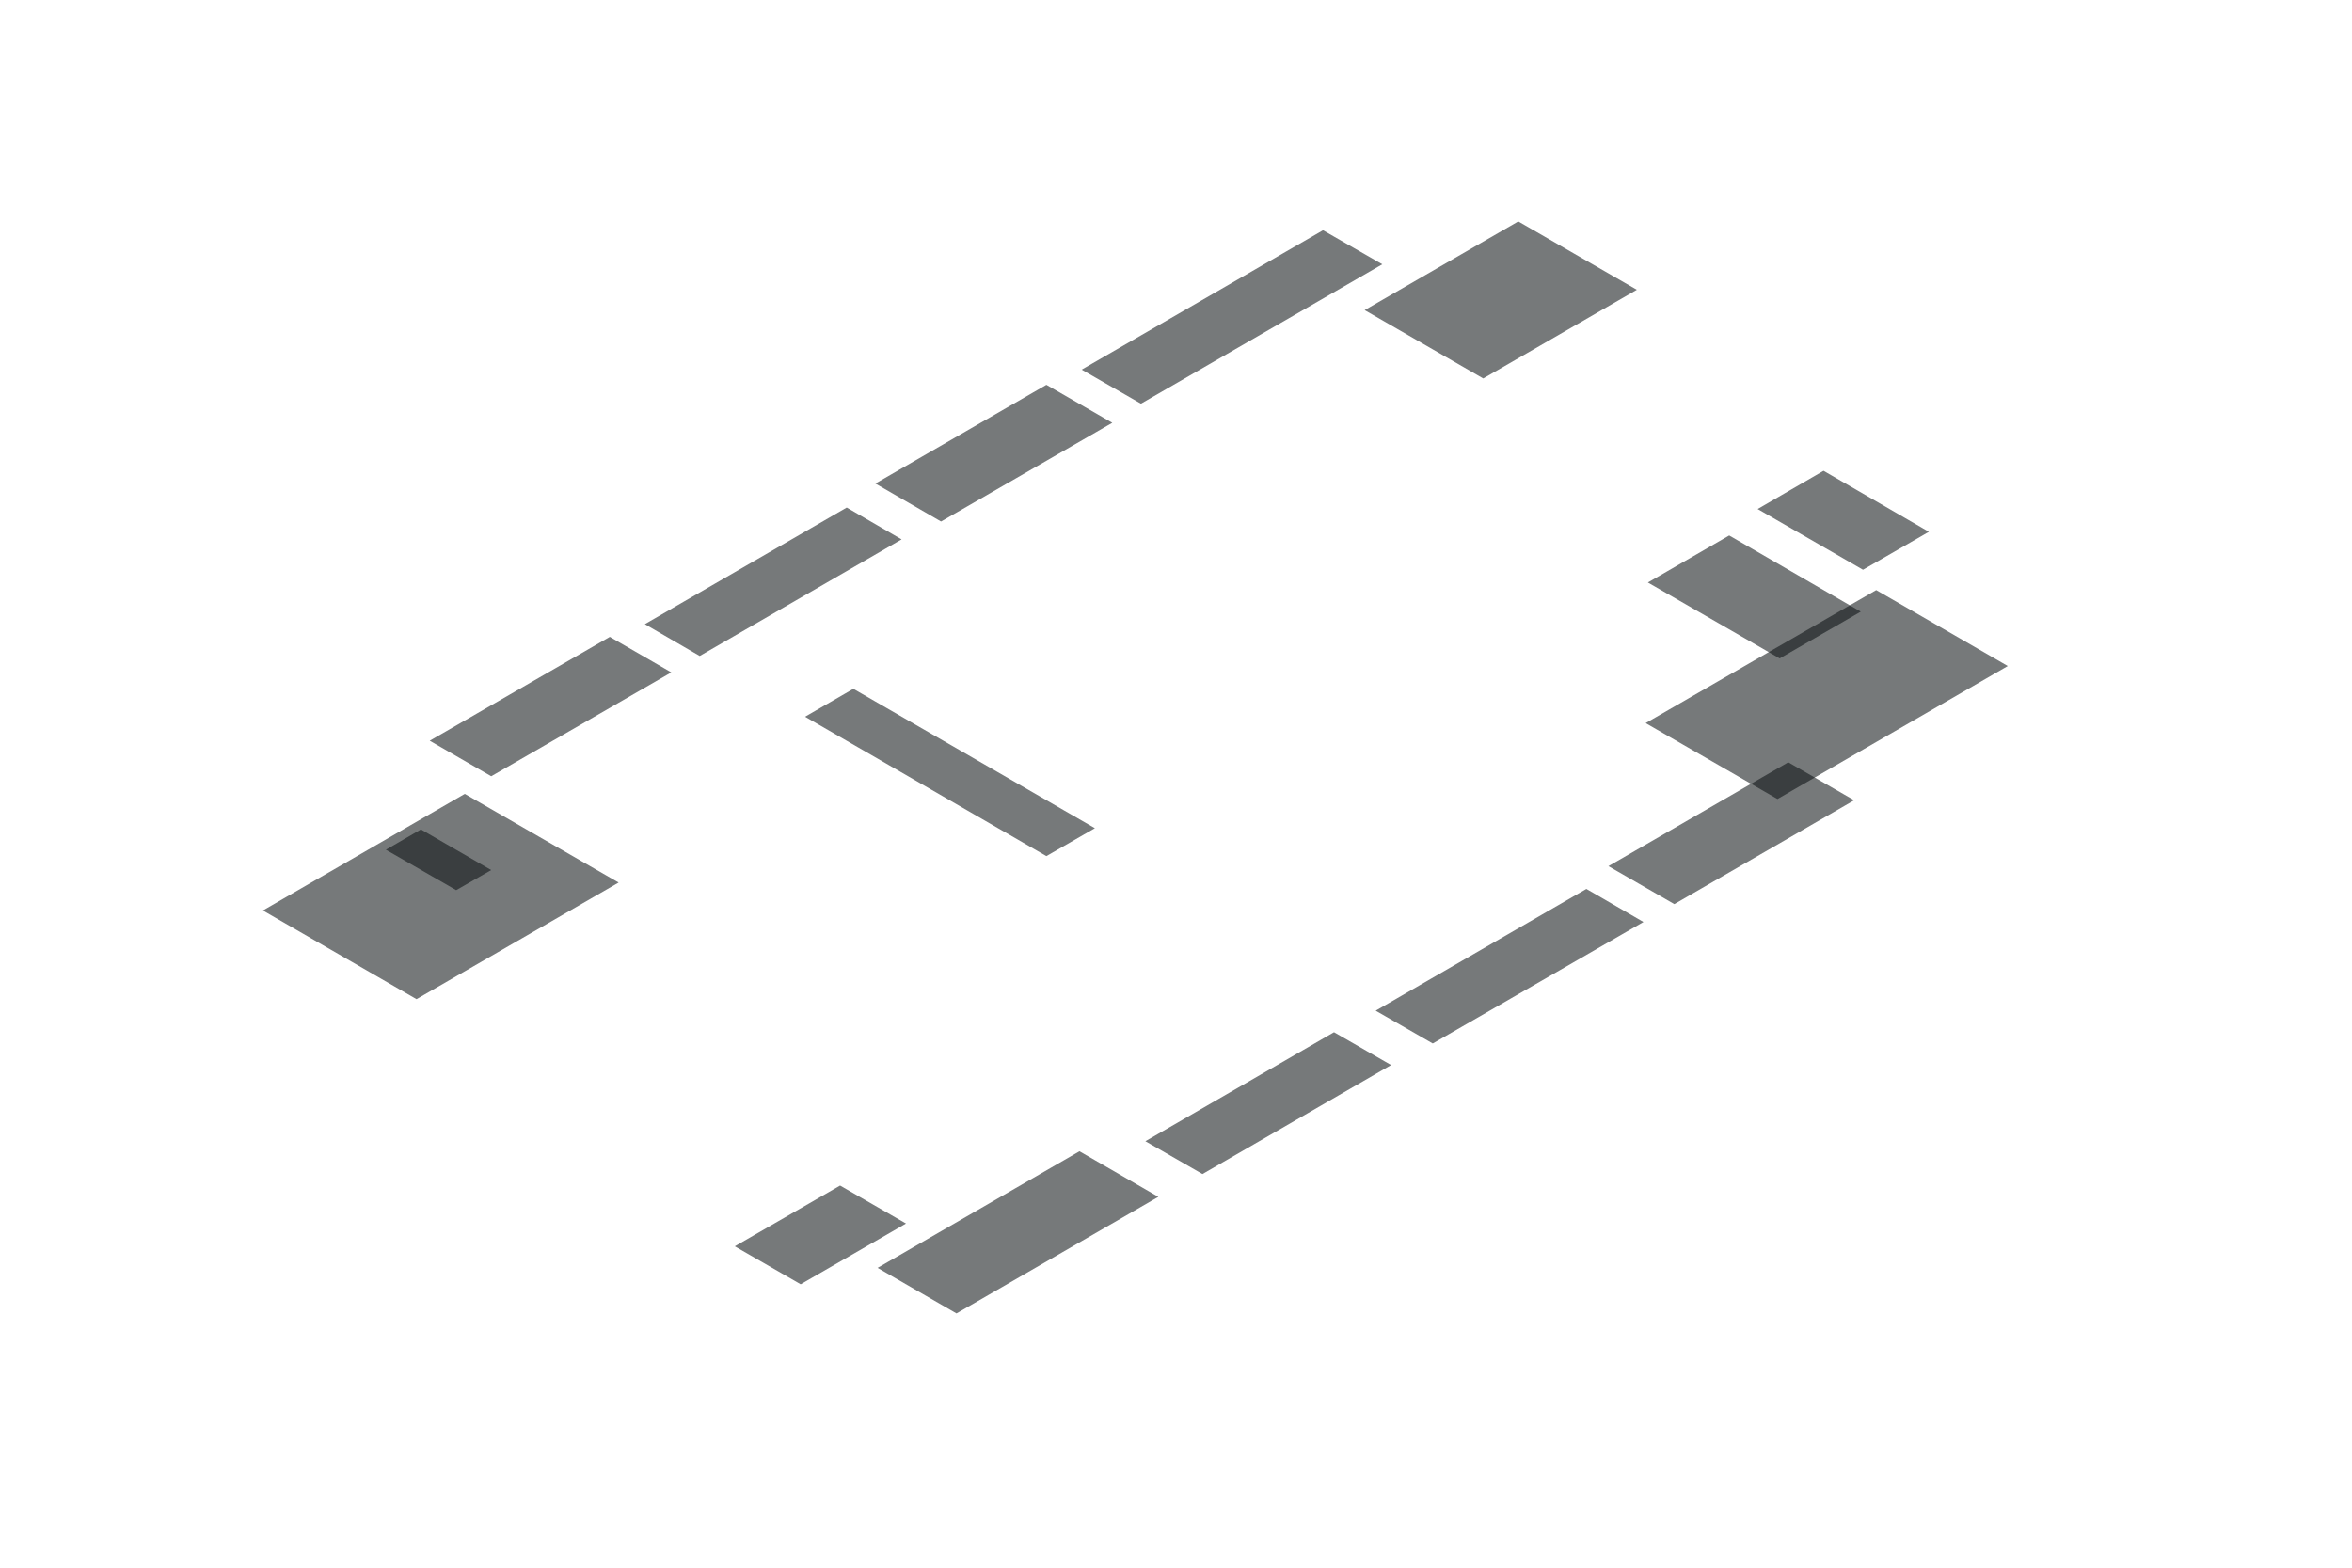
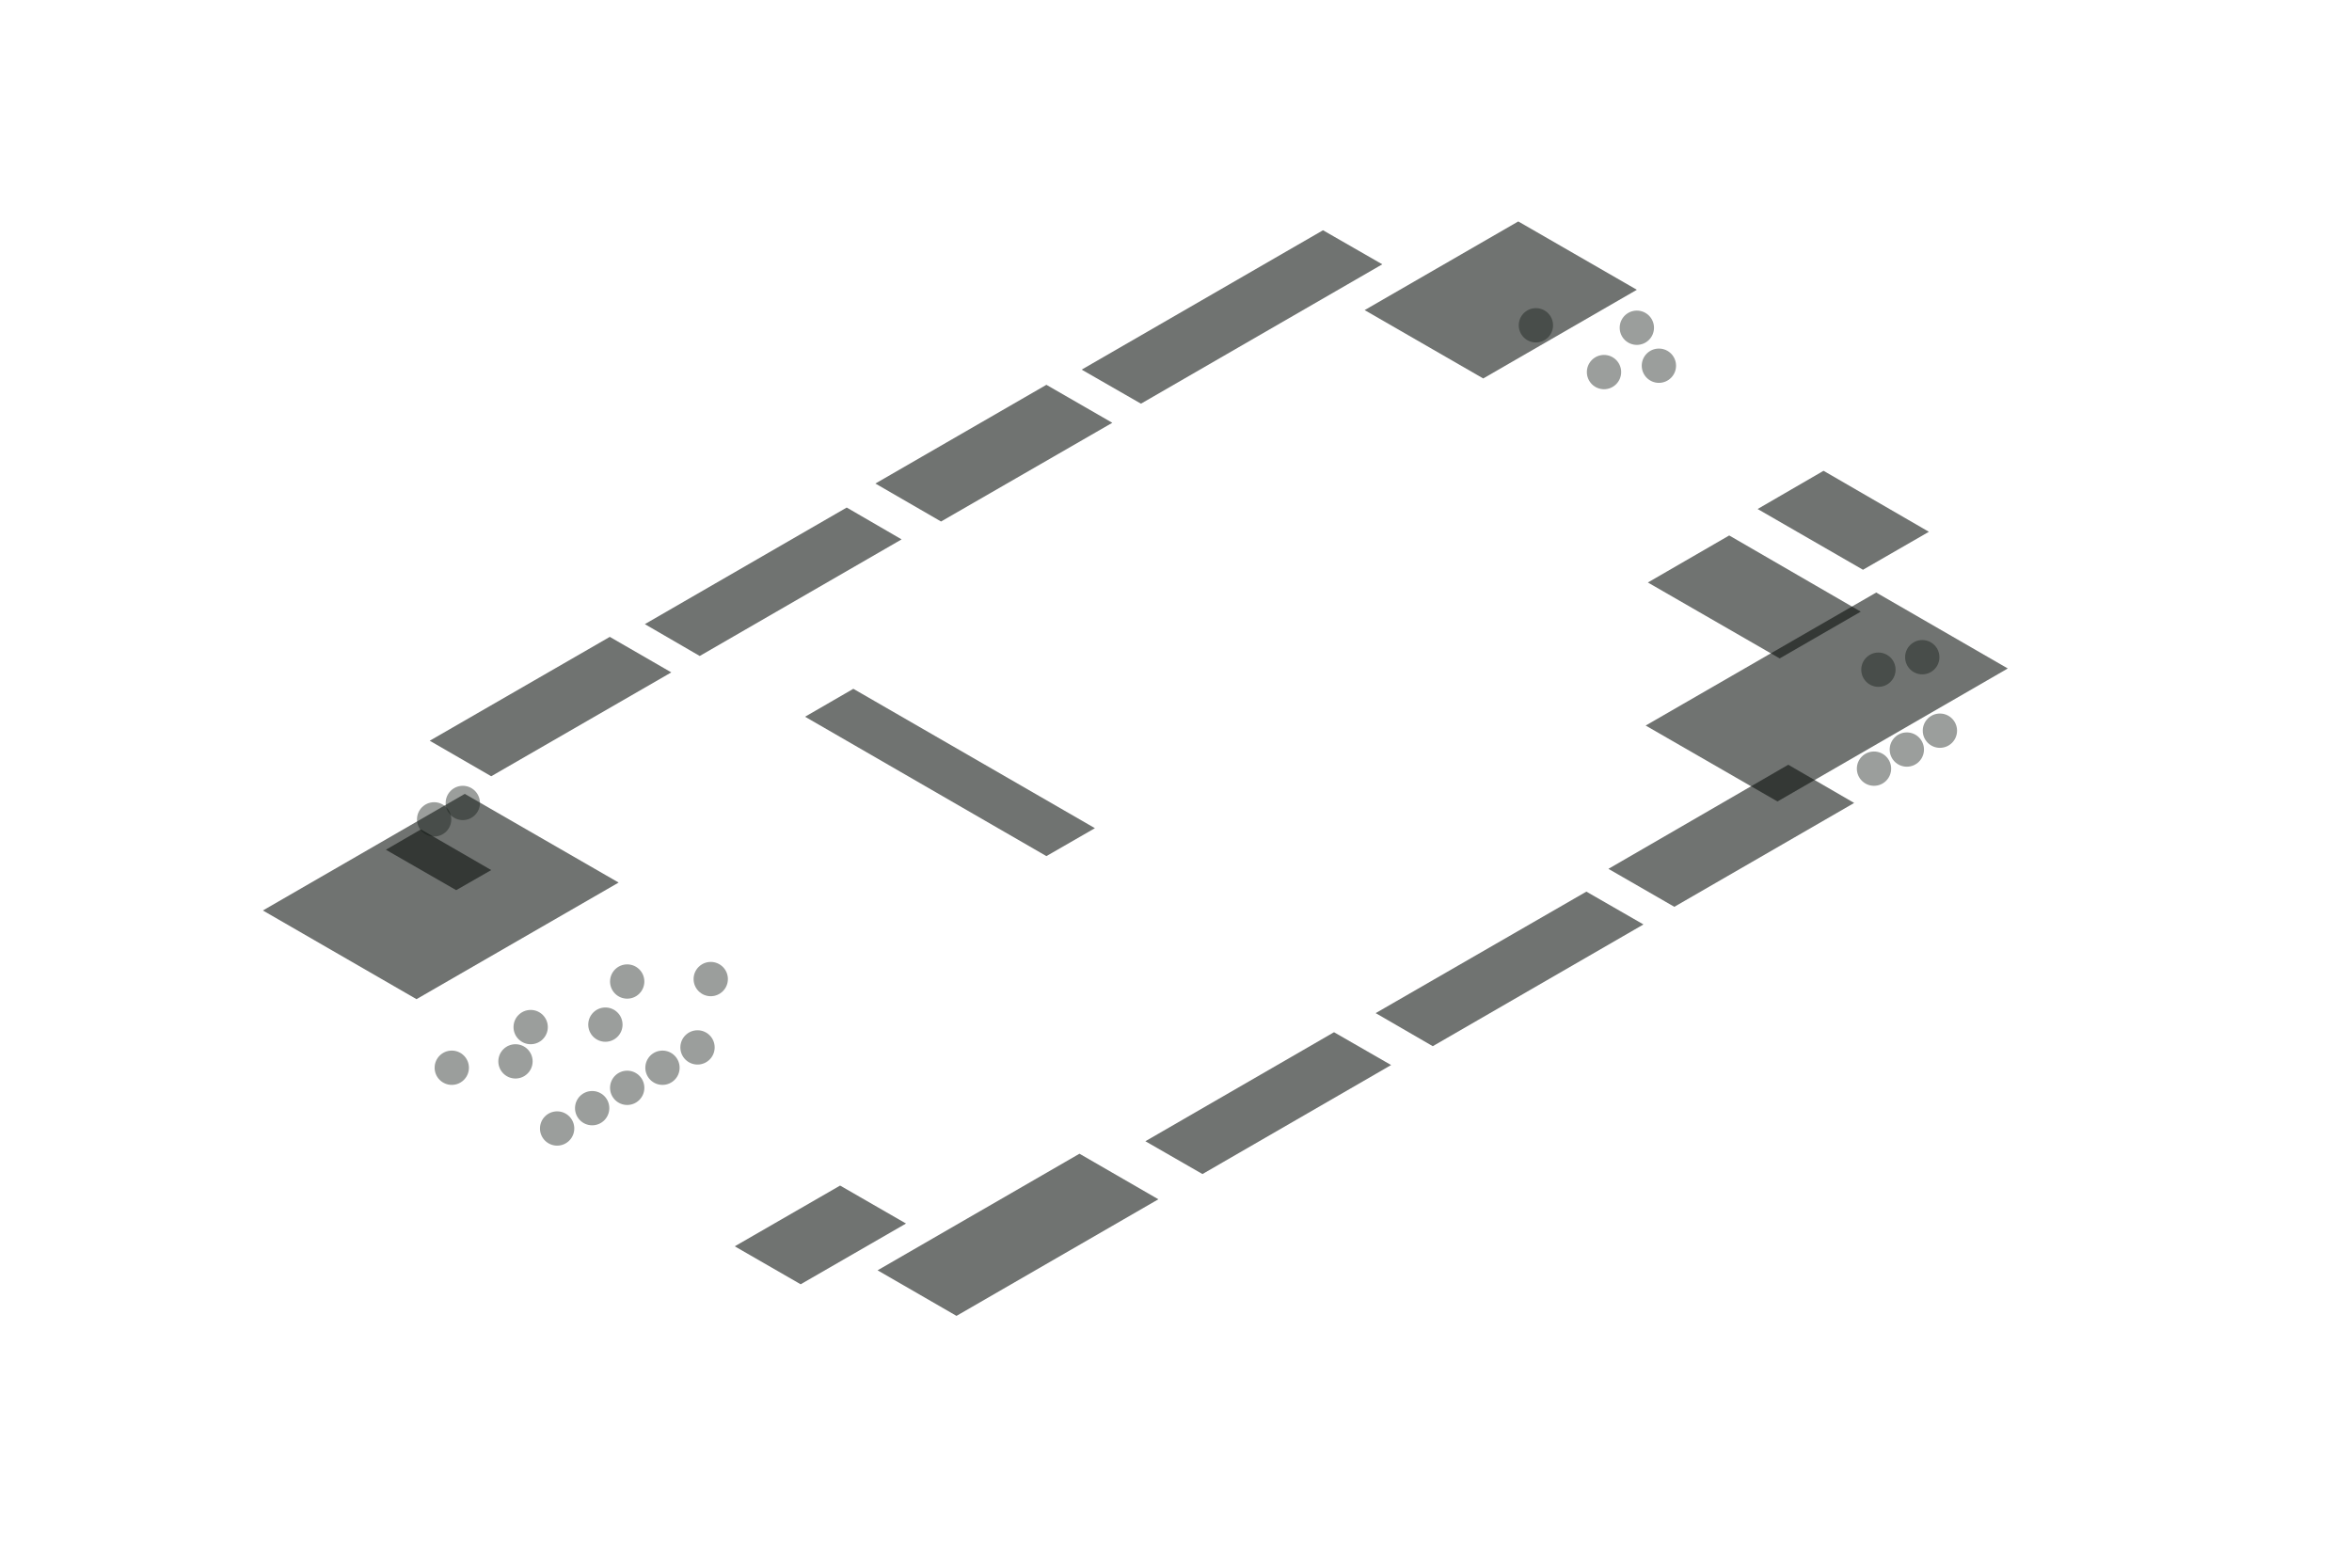
<svg xmlns="http://www.w3.org/2000/svg" width="960" height="640" viewBox="0 0 960 640">
-   <polygon points="107.3,371.7 189.7,324.1 252.5,360.3 170.0,407.9" fill="#0a1012" opacity=".56" />
-   <polygon points="157.5,346.9 171.8,338.6 200.5,355.2 186.2,363.4" fill="#0a1012" opacity=".56" />
-   <polygon points="328.6,292.6 348.3,281.2 446.9,338.1 427.1,349.5" fill="#0a1012" opacity=".56" />
-   <polygon points="671.7,295.2 765.8,240.9 819.5,271.9 725.5,326.2" fill="#0a1012" opacity=".56" />
-   <polygon points="717.4,207.8 744.3,192.2 787.3,217.1 760.4,232.6" fill="#0a1012" opacity=".56" />
-   <polygon points="175.4,302.4 248.9,260.0 274.0,274.5 200.5,316.9" fill="#0a1012" opacity=".56" />
-   <polygon points="263.2,254.8 345.6,207.2 368.0,220.2 285.6,267.8" fill="#0a1012" opacity=".56" />
-   <polygon points="357.3,197.4 427.1,157.1 454.0,172.6 384.1,212.9" fill="#0a1012" opacity=".56" />
-   <polygon points="441.5,150.9 540.0,94.0 564.2,107.9 465.7,164.8" fill="#0a1012" opacity=".56" />
-   <polygon points="299.9,508.8 342.9,484.0 369.8,499.5 326.8,524.3" fill="#0a1012" opacity=".56" />
-   <polygon points="358.2,517.6 440.6,470.0 472.8,488.6 390.4,536.2" fill="#0a1012" opacity=".56" />
-   <polygon points="467.5,465.9 544.5,421.4 567.8,434.8 490.8,479.3" fill="#0a1012" opacity=".56" />
-   <polygon points="561.5,412.6 647.5,362.9 670.8,376.4 584.8,426.0" fill="#0a1012" opacity=".56" />
-   <polygon points="656.5,353.6 729.9,311.2 756.8,326.7 683.4,369.1" fill="#0a1012" opacity=".56" />
-   <polygon points="557.0,126.6 619.7,90.4 668.1,118.3 605.4,154.5" fill="#0a1012" opacity=".56" />
-   <polygon points="672.6,237.8 705.8,218.6 759.5,249.7 726.4,268.8" fill="#0a1012" opacity=".56" />
+   <polygon data-occluder="station-terminal" points="107.3,371.7 189.7,324.1 252.5,360.3 170.0,407.9" fill="#080d0a" opacity=".58" />
+   <polygon data-occluder="clock-tower" points="157.5,346.9 171.8,338.6 200.5,355.2 186.2,363.4" fill="#080d0a" opacity=".58" />
+   <polygon data-occluder="glass-footbridge" points="328.6,292.6 348.3,281.2 446.9,338.1 427.1,349.5" fill="#080d0a" opacity=".58" />
+   <polygon data-occluder="cargo-warehouse" points="671.7,296.2 765.8,241.9 819.5,272.9 725.5,327.2" fill="#080d0a" opacity=".58" />
+   <polygon data-occluder="signal-annex" points="717.4,207.8 744.3,192.2 787.3,217.1 760.4,232.6" fill="#080d0a" opacity=".58" />
+   <polygon data-occluder="north-hotel" points="175.4,302.4 248.9,260.0 274.0,274.5 200.5,316.9" fill="#080d0a" opacity=".58" />
+   <polygon data-occluder="north-shops" points="263.2,254.8 345.6,207.2 368.0,220.2 285.6,267.8" fill="#080d0a" opacity=".58" />
+   <polygon data-occluder="north-offices" points="357.3,197.4 427.1,157.1 454.0,172.6 384.1,212.9" fill="#080d0a" opacity=".58" />
+   <polygon data-occluder="north-apartments" points="441.5,150.9 540.0,94.0 564.2,107.9 465.7,164.8" fill="#080d0a" opacity=".58" />
+   <polygon data-occluder="west-cafe" points="299.9,508.8 342.9,484.0 369.8,499.5 326.8,524.3" fill="#080d0a" opacity=".58" />
+   <polygon data-occluder="south-workshops" points="358.2,518.6 440.6,471.0 472.8,489.6 390.4,537.2" fill="#080d0a" opacity=".58" />
+   <polygon data-occluder="south-houses" points="467.5,465.9 544.5,421.4 567.8,434.8 490.8,479.3" fill="#080d0a" opacity=".58" />
+   <polygon data-occluder="south-depot" points="561.5,413.6 647.5,364.0 670.8,377.4 584.8,427.1" fill="#080d0a" opacity=".58" />
+   <polygon data-occluder="south-garage" points="656.5,354.7 729.9,312.2 756.8,327.8 683.4,370.2" fill="#080d0a" opacity=".58" />
+   <polygon data-occluder="east-admin" points="557.0,126.6 619.7,90.4 668.1,118.3 605.4,154.5" fill="#080d0a" opacity=".58" />
+   <polygon data-occluder="east-hostel" points="672.6,237.8 705.8,218.6 759.5,249.7 726.4,268.8" fill="#080d0a" opacity=".58" />
+   <circle cx="184.4" cy="435.9" r="7.0" fill="#101812" opacity=".42" />
+   <circle cx="210.4" cy="433.3" r="7.0" fill="#101812" opacity=".42" />
+   <circle cx="216.6" cy="419.3" r="7.0" fill="#101812" opacity=".42" />
+   <circle cx="247.1" cy="418.3" r="7.0" fill="#101812" opacity=".42" />
+   <circle cx="256.0" cy="400.7" r="7.0" fill="#101812" opacity=".42" />
+   <circle cx="290.1" cy="399.7" r="7.0" fill="#101812" opacity=".42" />
+   <circle cx="626.9" cy="132.8" r="7.0" fill="#101812" opacity=".42" />
+   <circle cx="668.1" cy="133.8" r="7.0" fill="#101812" opacity=".42" />
+   <circle cx="227.4" cy="460.7" r="7.0" fill="#101812" opacity=".42" />
+   <circle cx="241.7" cy="452.4" r="7.0" fill="#101812" opacity=".42" />
+   <circle cx="256.0" cy="444.1" r="7.0" fill="#101812" opacity=".42" />
+   <circle cx="270.4" cy="435.9" r="7.0" fill="#101812" opacity=".42" />
+   <circle cx="284.7" cy="427.6" r="7.0" fill="#101812" opacity=".42" />
+   <circle cx="177.2" cy="334.5" r="7.0" fill="#101812" opacity=".42" />
+   <circle cx="188.9" cy="327.8" r="7.0" fill="#101812" opacity=".42" />
+   <circle cx="654.7" cy="151.9" r="7.0" fill="#101812" opacity=".42" />
+   <circle cx="677.1" cy="149.3" r="7.0" fill="#101812" opacity=".42" />
+   <circle cx="766.7" cy="273.4" r="7.0" fill="#101812" opacity=".42" />
+   <circle cx="784.6" cy="268.3" r="7.0" fill="#101812" opacity=".42" />
+   <circle cx="764.9" cy="313.8" r="7.0" fill="#101812" opacity=".42" />
+   <circle cx="778.3" cy="306.0" r="7.0" fill="#101812" opacity=".42" />
+   <circle cx="791.8" cy="298.3" r="7.0" fill="#101812" opacity=".42" />
</svg>
